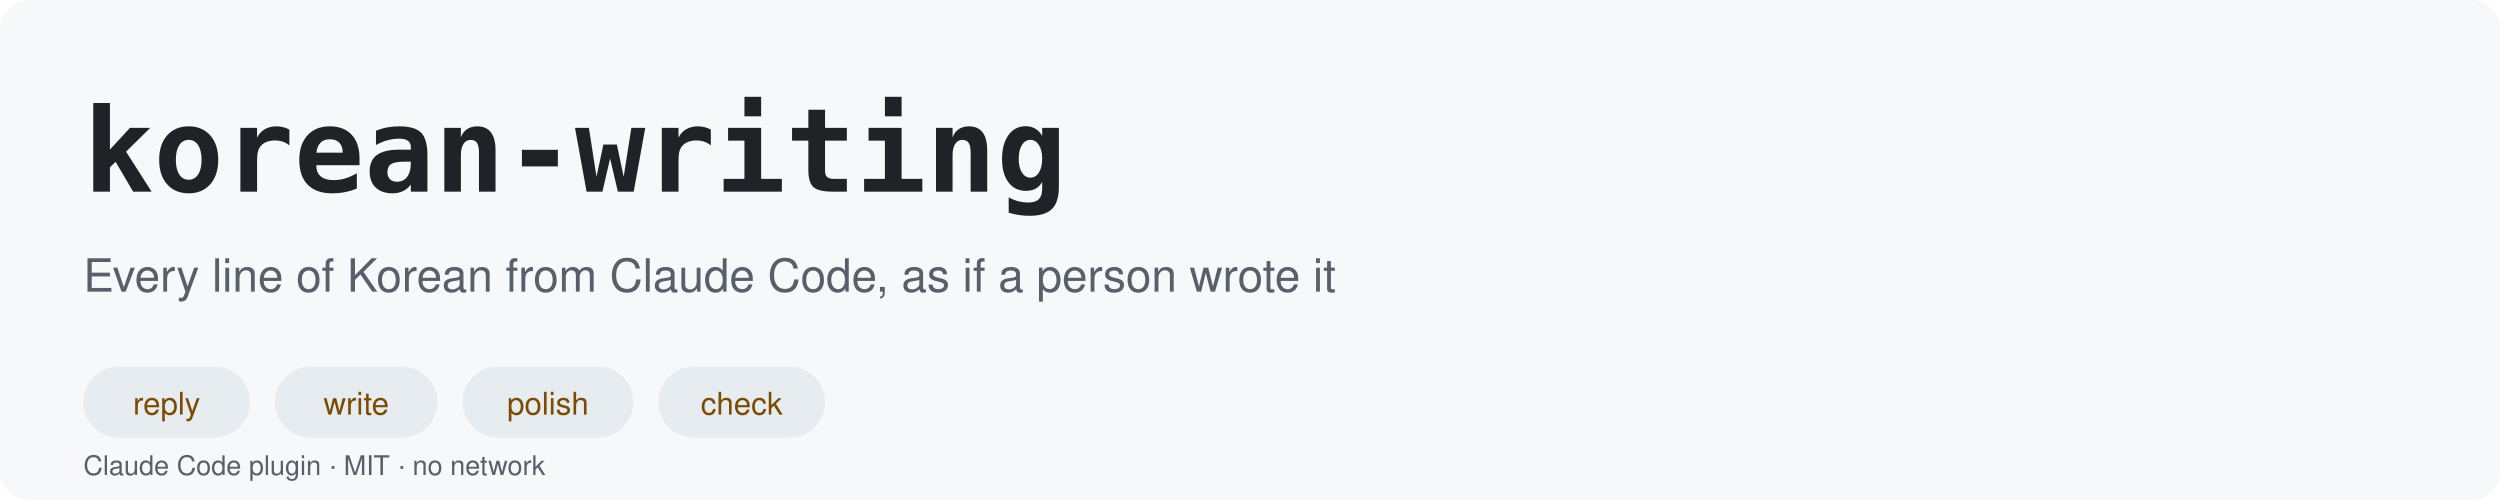
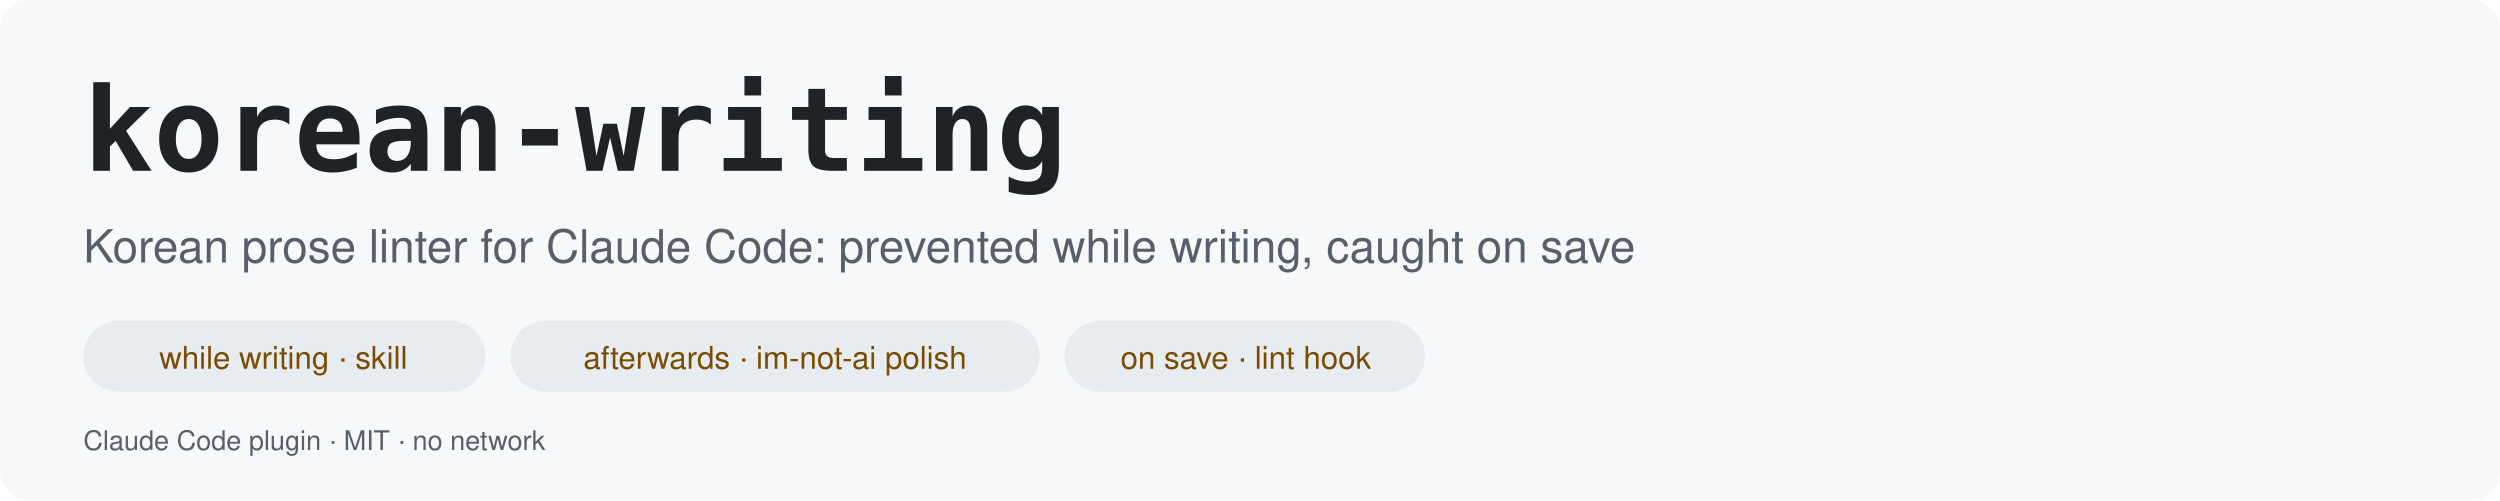
<svg xmlns="http://www.w3.org/2000/svg" width="1200" height="240" viewBox="0 0 1200 240" font-family="-apple-system, 'Apple SD Gothic Neo', 'Noto Sans KR', 'Malgun Gothic', Helvetica, Arial, sans-serif">
  <rect width="1200" height="240" rx="14" fill="#f6f8fa" />
-   <text x="40" y="92" font-size="56" font-weight="700" fill="#1f2328" font-family="SF Mono, Menlo, Consolas, monospace">korean-writing</text>
-   <text x="40" y="140" font-size="22" fill="#57606a">Every line of Korean from Claude Code, as if a person wrote it</text>
-   <rect x="40" y="176" width="80" height="34" rx="17" fill="#e7ecf1" />
-   <text x="80.0" y="199" text-anchor="middle" font-size="15" fill="#7a4b00">reply</text>
-   <rect x="132" y="176" width="78" height="34" rx="17" fill="#e7ecf1" />
-   <text x="171.0" y="199" text-anchor="middle" font-size="15" fill="#7a4b00">write</text>
-   <rect x="222" y="176" width="82" height="34" rx="17" fill="#e7ecf1" />
-   <text x="263.0" y="199" text-anchor="middle" font-size="15" fill="#7a4b00">polish</text>
-   <rect x="316" y="176" width="80" height="34" rx="17" fill="#e7ecf1" />
-   <text x="356.0" y="199" text-anchor="middle" font-size="15" fill="#7a4b00">check</text>
-   <text x="40" y="228" font-size="13" fill="#57606a">Claude Code plugin · MIT · no network</text>
+   <text x="40" y="82" font-size="56" font-weight="700" fill="#1f2328" font-family="SF Mono, Menlo, Consolas, monospace">korean-writing</text>
+   <text x="40" y="126" font-size="22" fill="#57606a">Korean prose linter for Claude Code: prevented while writing, caught on save</text>
+   <rect x="40" y="154" width="193" height="34" rx="17" fill="#e7ecf1" />
+   <text x="136" y="177" text-anchor="middle" font-size="15" fill="#7a4b00">while writing · skill</text>
+   <rect x="245" y="154" width="254" height="34" rx="17" fill="#e7ecf1" />
+   <text x="372" y="177" text-anchor="middle" font-size="15" fill="#7a4b00">afterwards · im-not-ai polish</text>
+   <rect x="511" y="154" width="173" height="34" rx="17" fill="#e7ecf1" />
+   <text x="598" y="177" text-anchor="middle" font-size="15" fill="#7a4b00">on save · lint hook</text>
+   <text x="40" y="216" font-size="13" fill="#57606a">Claude Code plugin · MIT · no network</text>
</svg>
